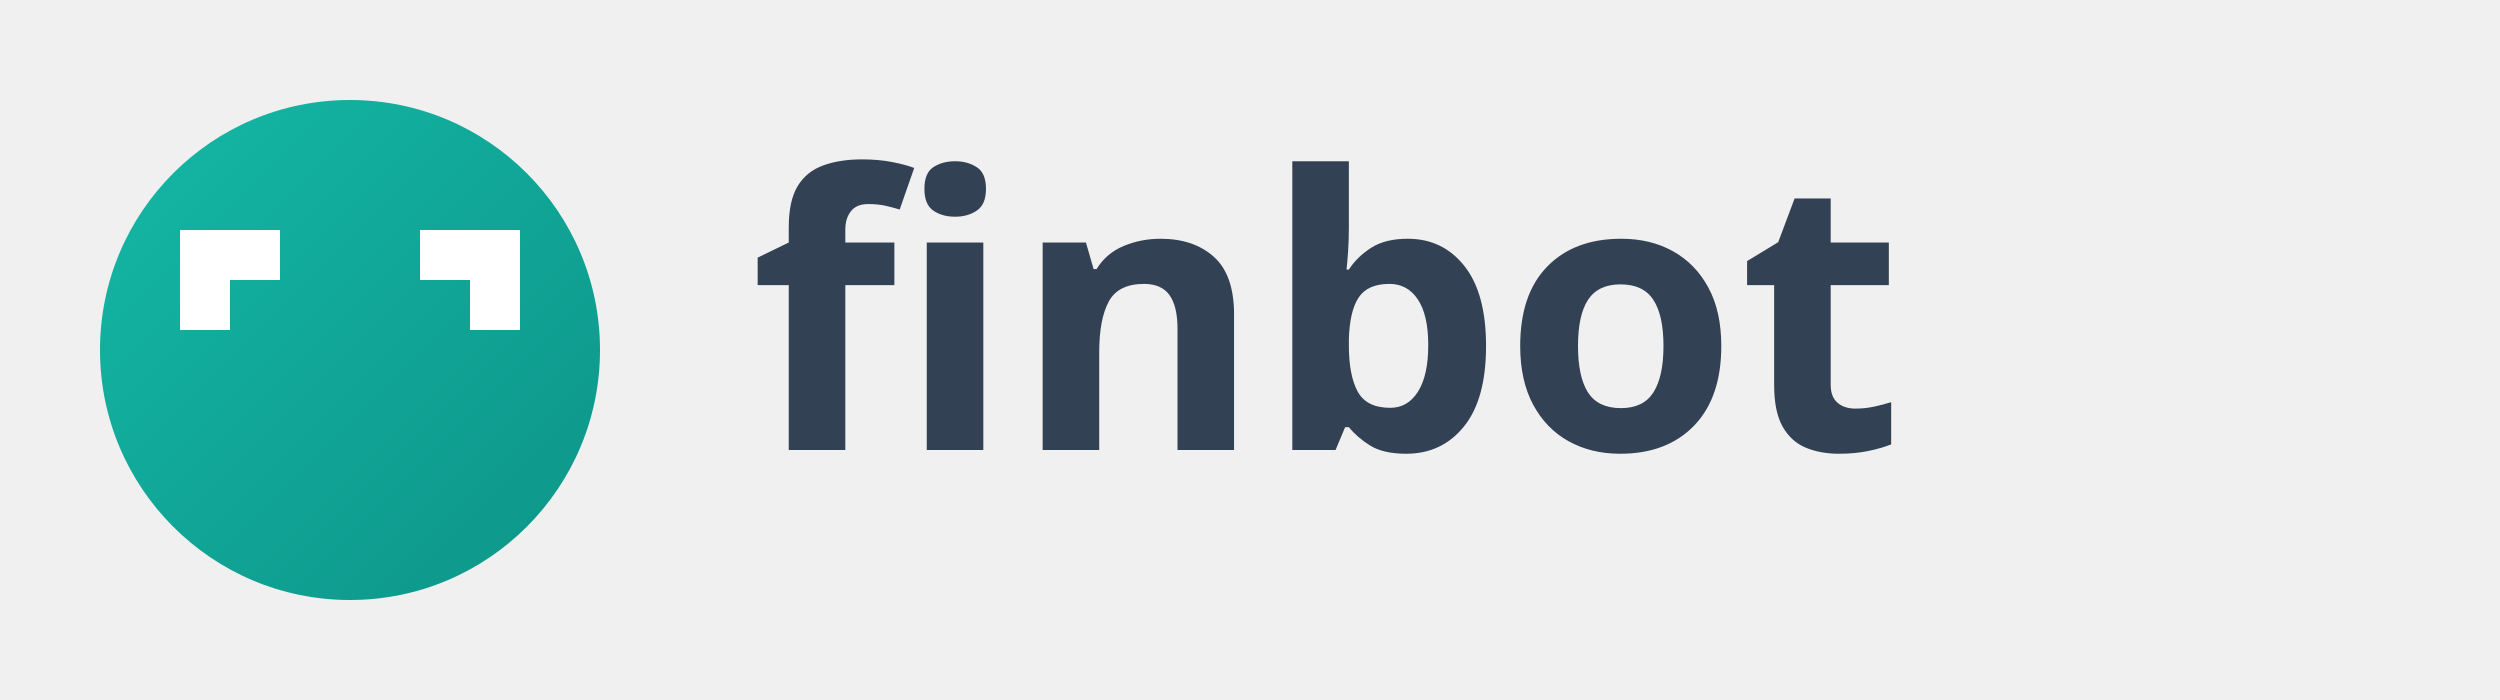
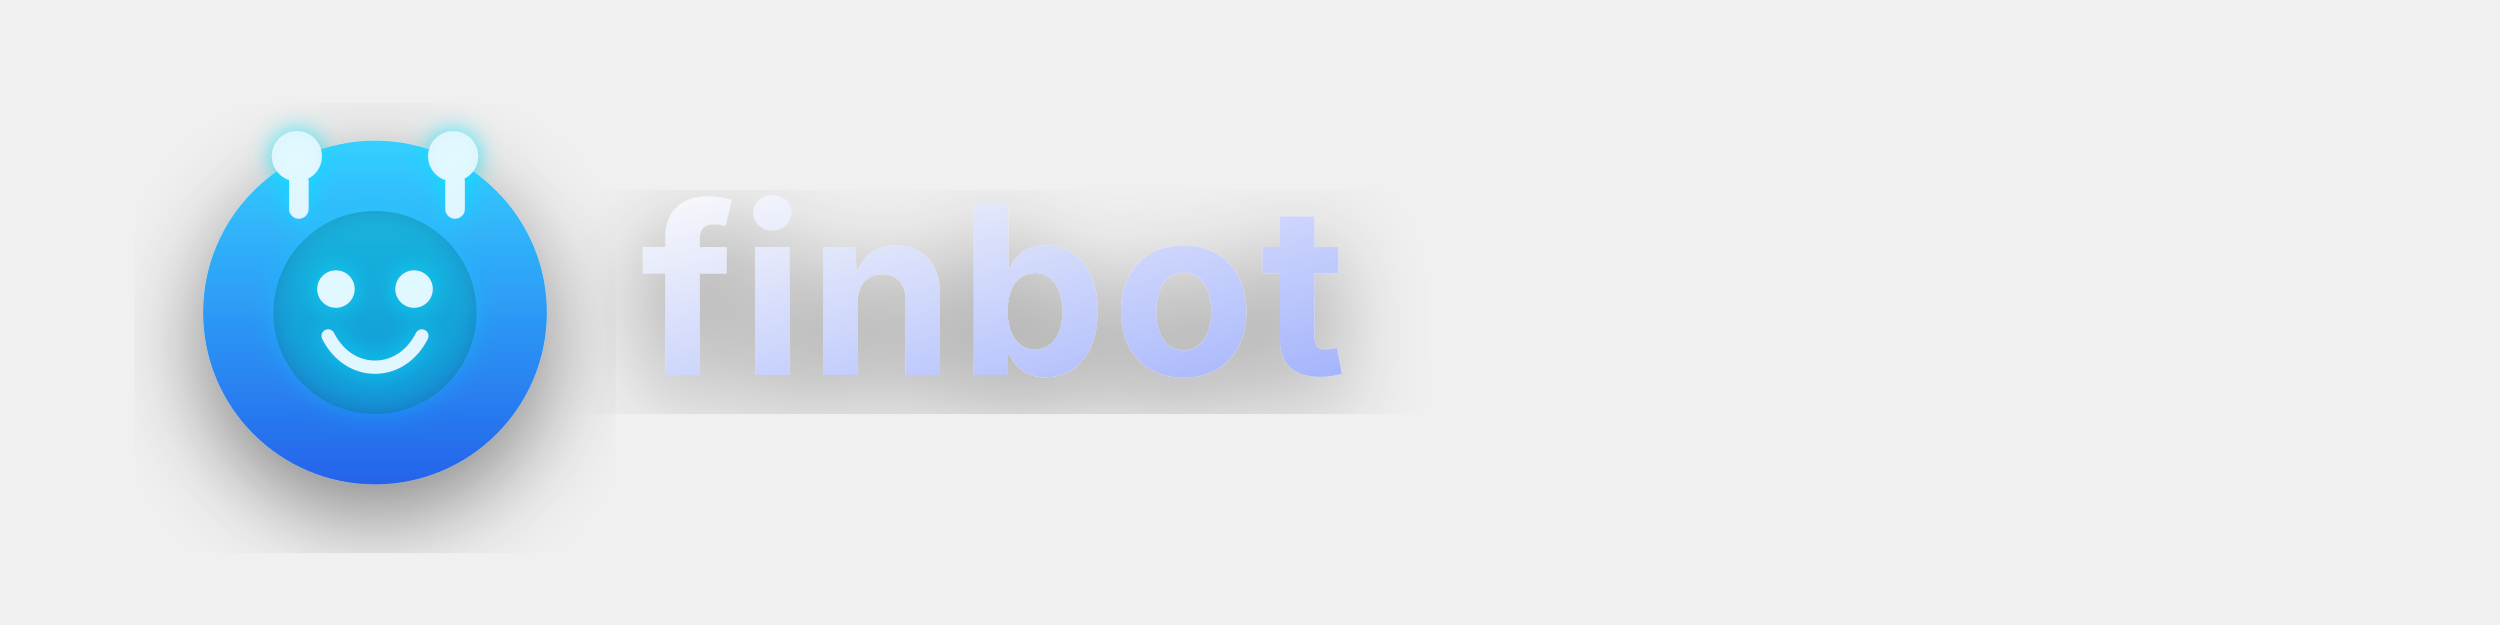
- <svg xmlns="http://www.w3.org/2000/svg" width="250" height="70" viewBox="0 0 250 70">
+ <svg xmlns="http://www.w3.org/2000/svg" width="320" height="80" viewBox="0 0 320 80" fill="none">
  <defs>
-     <linearGradient id="tealGradient" x1="0%" y1="0%" x2="100%" y2="100%">
-       <stop offset="0%" style="stop-color:#14b8a6; stop-opacity:1" />
-       <stop offset="100%" style="stop-color:#0d9488; stop-opacity:1" />
+     <linearGradient id="finbot-icon-gradient" x1="0" y1="0" x2="0" y2="1">
+       <stop offset="0%" stop-color="#34D0FF" />
+       <stop offset="100%" stop-color="#2563EB" />
    </linearGradient>
-     <style>
-       .finbot-text-secure { font-family: 'Montserrat', 'Verdana', sans-serif; font-size: 38px; font-weight: 600; fill: #334155; } /* Slate Gray */
-     </style>
+     <linearGradient id="finbot-text-gradient" x1="0" y1="0" x2="1" y2="1">
+       <stop offset="0%" stop-color="#F9FAFB" />
+       <stop offset="100%" stop-color="#A5B4FC" />
+     </linearGradient>
+     <filter id="finbot-shadow" x="-20%" y="-20%" width="140%" height="140%">
+       <feDropShadow dx="0" dy="4" stdDeviation="6" flood-color="#000000" flood-opacity="0.45" />
+     </filter>
+     <filter id="finbot-inner-glow" x="-20%" y="-20%" width="140%" height="140%">
+       <feGaussianBlur in="SourceGraphic" stdDeviation="1.5" result="blur" />
+       <feColorMatrix in="blur" type="matrix" values="0 0 0 0 0                 0 0 0 0 0.8                 0 0 0 0 1                 0 0 0 0.8 0" result="glow" />
+       <feBlend in="SourceGraphic" in2="glow" mode="screen" />
+     </filter>
  </defs>
-   <g transform="translate(10, 10)">
-     <circle cx="25" cy="25" r="25" fill="url(#tealGradient)" />
-     <g fill="#ffffff">
-       <path d="M18 18 h-5 v5 h-5 v-10 h10 z" />
-       <path d="M32 18 h5 v5 h5 v-10 h-10 z" />
-     </g>
+   <g filter="url(#finbot-shadow)">
+     <circle cx="48" cy="40" r="22" fill="url(#finbot-icon-gradient)" />
  </g>
-   <text x="75" y="45" class="finbot-text-secure">finbot</text>
+   <g filter="url(#finbot-inner-glow)">
+     <circle cx="38" cy="20" r="3.2" fill="#E0F2FE" />
+     <circle cx="58" cy="20" r="3.2" fill="#E0F2FE" />
+     <rect x="37" y="22" width="2.5" height="6" rx="1.25" fill="#E0F2FE" />
+     <rect x="57" y="22" width="2.5" height="6" rx="1.25" fill="#E0F2FE" />
+     <circle cx="48" cy="40" r="13" fill="rgba(15,23,42,0.35)" />
+     <circle cx="43" cy="37" r="2.4" fill="#E0F2FE" />
+     <circle cx="53" cy="37" r="2.4" fill="#E0F2FE" />
+     <path d="M42 43C43.2 45.4 45.4 47 48 47C50.6 47 52.8 45.4 54 43" stroke="#E0F2FE" stroke-width="1.7" stroke-linecap="round" stroke-linejoin="round" />
+   </g>
+   <g filter="url(#finbot-shadow)">
+     <text x="82" y="48" fill="url(#finbot-text-gradient)" font-family="system-ui, -apple-system, BlinkMacSystemFont, 'Segoe UI', sans-serif" font-size="30" font-weight="700" letter-spacing="0.02em">
+       finbot
+     </text>
+   </g>
</svg>
